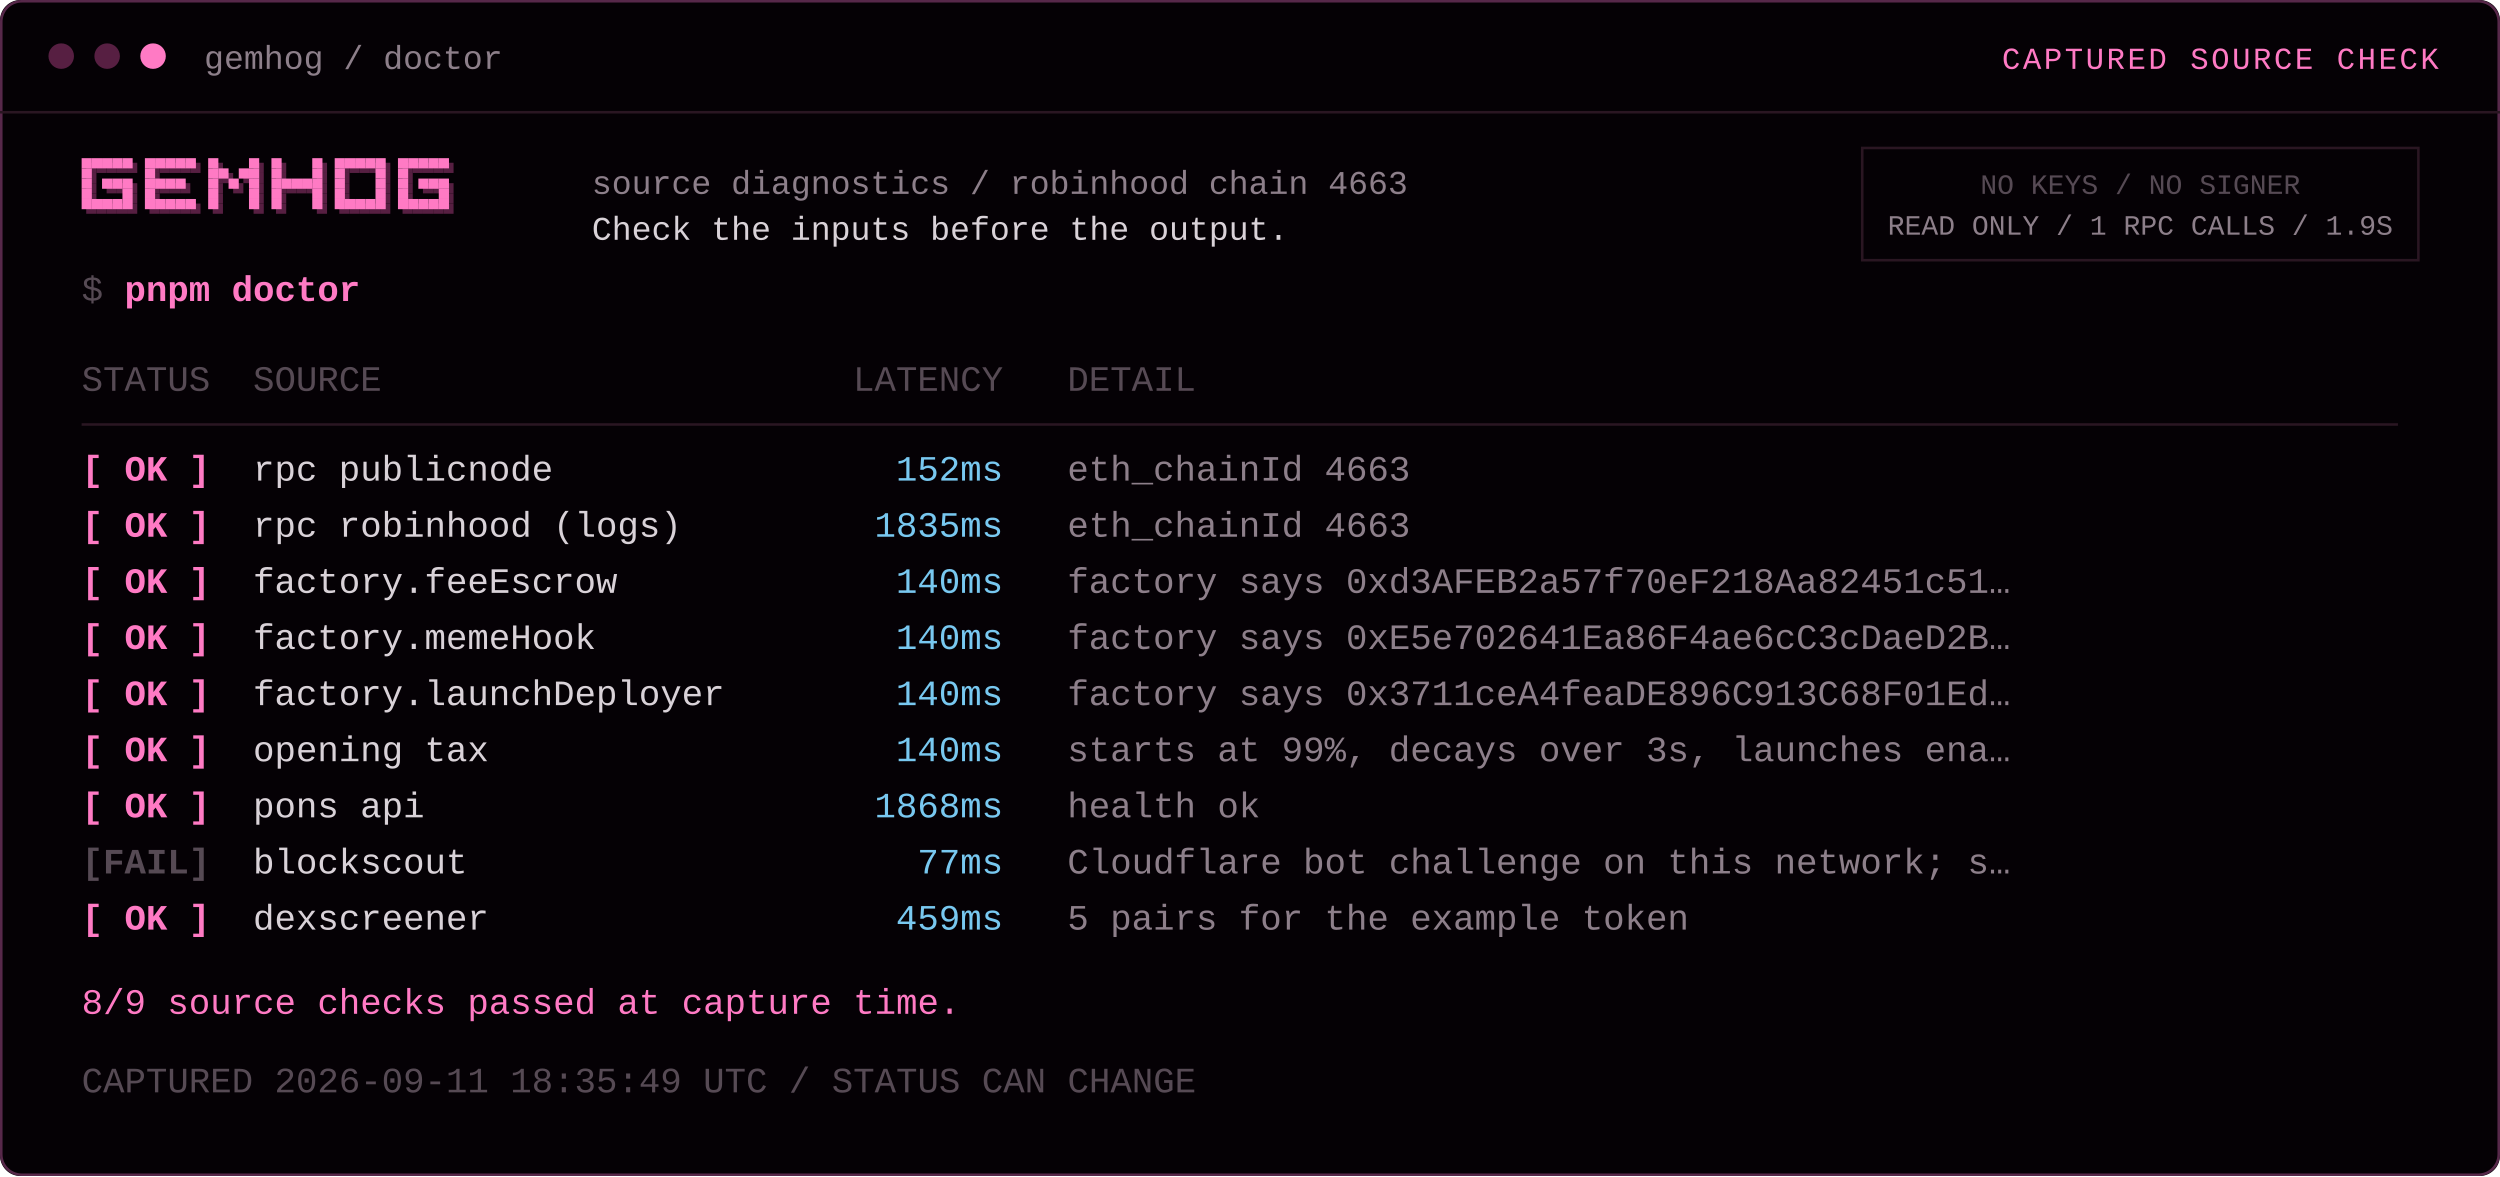
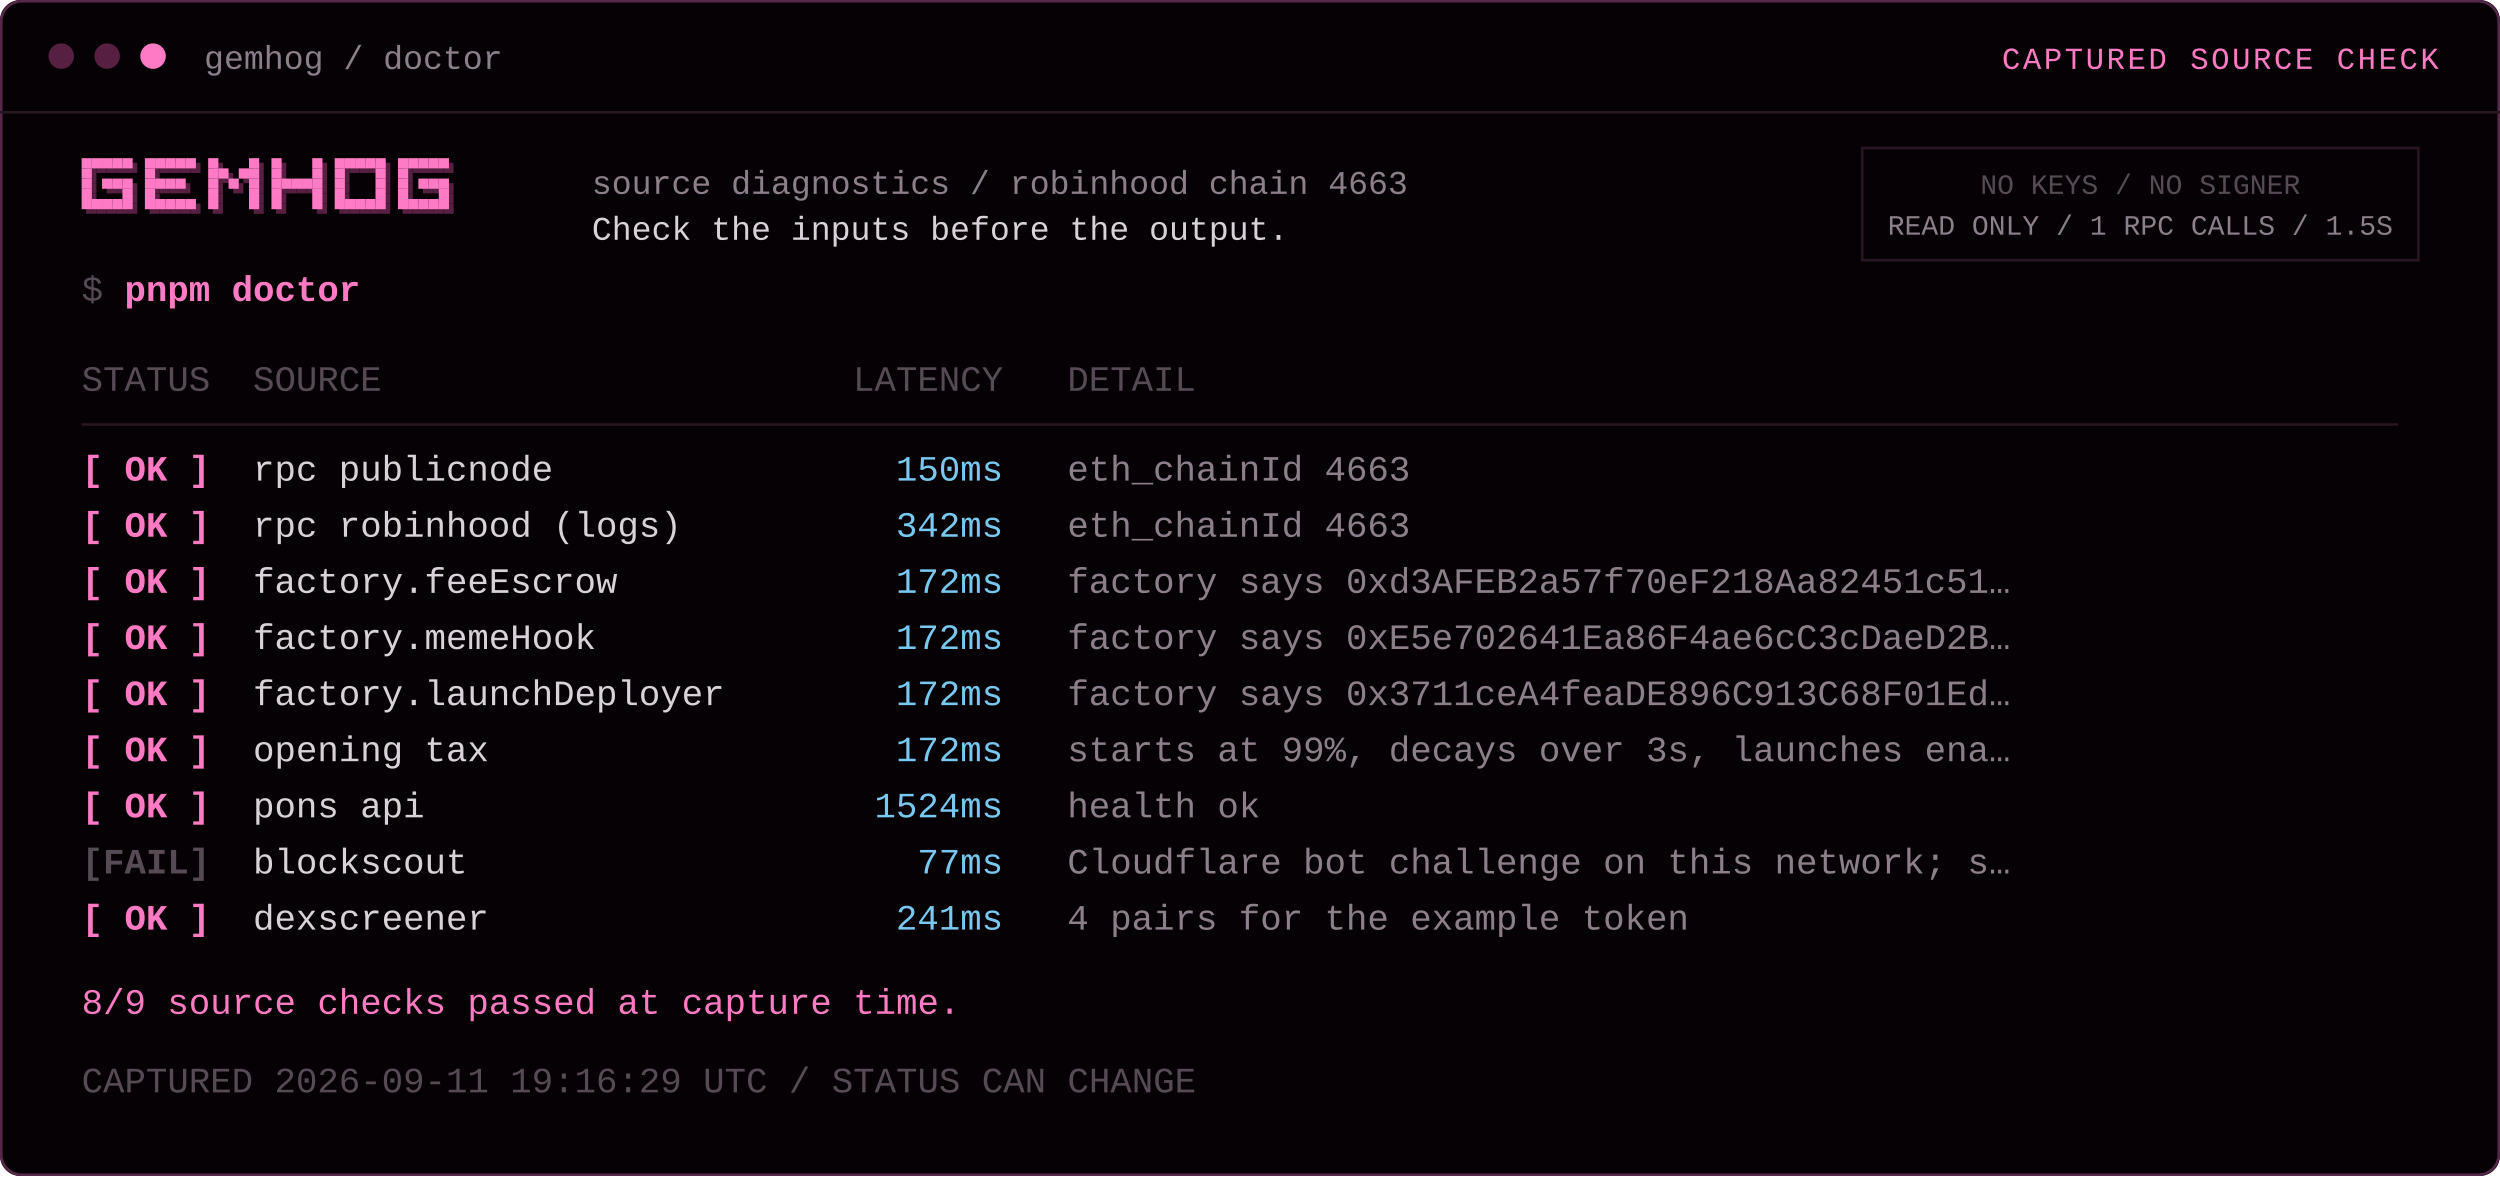
<svg xmlns="http://www.w3.org/2000/svg" width="980" height="461" viewBox="0 0 980 461" role="img">
  <rect width="980" height="461" rx="8" fill="#050105" />
  <rect x="0.5" y="0.5" width="979" height="460" rx="8" fill="none" stroke="#57284a" />
  <line x1="0" y1="44" x2="980" y2="44" stroke="#2a1622" />
  <circle cx="24" cy="22" r="5" fill="#571f42" />
  <circle cx="42" cy="22" r="5" fill="#571f42" />
  <circle cx="60" cy="22" r="5" fill="#ff7ac4" />
  <text x="80" y="27" font-family="'JetBrains Mono','SFMono-Regular',Consolas,'Liberation Mono',monospace" font-size="13" fill="#8d7f8a" xml:space="preserve">gemhog / doctor</text>
  <text x="956" y="27" font-family="'JetBrains Mono','SFMono-Regular',Consolas,'Liberation Mono',monospace" font-size="12" fill="#ff7ac4" text-anchor="end" letter-spacing="1" xml:space="preserve">CAPTURED SOURCE CHECK</text>
  <rect x="33.8" y="63.8" width="4" height="4" fill="#571f42" />
  <rect x="32" y="62" width="4" height="4" fill="#ff7ac4" />
  <rect x="37.8" y="63.8" width="4" height="4" fill="#571f42" />
  <rect x="36" y="62" width="4" height="4" fill="#ff7ac4" />
  <rect x="41.8" y="63.8" width="4" height="4" fill="#571f42" />
  <rect x="40" y="62" width="4" height="4" fill="#ff7ac4" />
  <rect x="45.8" y="63.8" width="4" height="4" fill="#571f42" />
  <rect x="44" y="62" width="4" height="4" fill="#ff7ac4" />
  <rect x="49.8" y="63.8" width="4" height="4" fill="#571f42" />
  <rect x="48" y="62" width="4" height="4" fill="#ff7ac4" />
  <rect x="33.8" y="67.8" width="4" height="4" fill="#571f42" />
  <rect x="32" y="66" width="4" height="4" fill="#ff7ac4" />
  <rect x="33.8" y="71.8" width="4" height="4" fill="#571f42" />
  <rect x="32" y="70" width="4" height="4" fill="#ff7ac4" />
  <rect x="41.8" y="71.8" width="4" height="4" fill="#571f42" />
  <rect x="40" y="70" width="4" height="4" fill="#ff7ac4" />
  <rect x="45.8" y="71.8" width="4" height="4" fill="#571f42" />
  <rect x="44" y="70" width="4" height="4" fill="#ff7ac4" />
  <rect x="49.8" y="71.8" width="4" height="4" fill="#571f42" />
  <rect x="48" y="70" width="4" height="4" fill="#ff7ac4" />
  <rect x="33.8" y="75.8" width="4" height="4" fill="#571f42" />
  <rect x="32" y="74" width="4" height="4" fill="#ff7ac4" />
  <rect x="49.8" y="75.8" width="4" height="4" fill="#571f42" />
  <rect x="48" y="74" width="4" height="4" fill="#ff7ac4" />
  <rect x="33.8" y="79.8" width="4" height="4" fill="#571f42" />
  <rect x="32" y="78" width="4" height="4" fill="#ff7ac4" />
  <rect x="37.8" y="79.8" width="4" height="4" fill="#571f42" />
  <rect x="36" y="78" width="4" height="4" fill="#ff7ac4" />
  <rect x="41.8" y="79.8" width="4" height="4" fill="#571f42" />
  <rect x="40" y="78" width="4" height="4" fill="#ff7ac4" />
  <rect x="45.8" y="79.8" width="4" height="4" fill="#571f42" />
  <rect x="44" y="78" width="4" height="4" fill="#ff7ac4" />
  <rect x="49.8" y="79.8" width="4" height="4" fill="#571f42" />
  <rect x="48" y="78" width="4" height="4" fill="#ff7ac4" />
  <rect x="58.6" y="63.8" width="4" height="4" fill="#571f42" />
  <rect x="56.8" y="62" width="4" height="4" fill="#ff7ac4" />
  <rect x="62.6" y="63.8" width="4" height="4" fill="#571f42" />
  <rect x="60.8" y="62" width="4" height="4" fill="#ff7ac4" />
  <rect x="66.6" y="63.8" width="4" height="4" fill="#571f42" />
  <rect x="64.8" y="62" width="4" height="4" fill="#ff7ac4" />
  <rect x="70.6" y="63.8" width="4" height="4" fill="#571f42" />
  <rect x="68.8" y="62" width="4" height="4" fill="#ff7ac4" />
  <rect x="74.6" y="63.8" width="4" height="4" fill="#571f42" />
  <rect x="72.8" y="62" width="4" height="4" fill="#ff7ac4" />
  <rect x="58.6" y="67.8" width="4" height="4" fill="#571f42" />
  <rect x="56.8" y="66" width="4" height="4" fill="#ff7ac4" />
  <rect x="58.6" y="71.8" width="4" height="4" fill="#571f42" />
  <rect x="56.8" y="70" width="4" height="4" fill="#ff7ac4" />
  <rect x="62.6" y="71.8" width="4" height="4" fill="#571f42" />
  <rect x="60.8" y="70" width="4" height="4" fill="#ff7ac4" />
  <rect x="66.6" y="71.8" width="4" height="4" fill="#571f42" />
  <rect x="64.8" y="70" width="4" height="4" fill="#ff7ac4" />
  <rect x="70.6" y="71.8" width="4" height="4" fill="#571f42" />
  <rect x="68.8" y="70" width="4" height="4" fill="#ff7ac4" />
  <rect x="58.6" y="75.8" width="4" height="4" fill="#571f42" />
  <rect x="56.8" y="74" width="4" height="4" fill="#ff7ac4" />
  <rect x="58.6" y="79.8" width="4" height="4" fill="#571f42" />
  <rect x="56.8" y="78" width="4" height="4" fill="#ff7ac4" />
  <rect x="62.6" y="79.8" width="4" height="4" fill="#571f42" />
  <rect x="60.8" y="78" width="4" height="4" fill="#ff7ac4" />
  <rect x="66.6" y="79.8" width="4" height="4" fill="#571f42" />
  <rect x="64.8" y="78" width="4" height="4" fill="#ff7ac4" />
  <rect x="70.6" y="79.8" width="4" height="4" fill="#571f42" />
  <rect x="68.8" y="78" width="4" height="4" fill="#ff7ac4" />
  <rect x="74.6" y="79.8" width="4" height="4" fill="#571f42" />
  <rect x="72.8" y="78" width="4" height="4" fill="#ff7ac4" />
  <rect x="83.4" y="63.8" width="4" height="4" fill="#571f42" />
  <rect x="81.6" y="62" width="4" height="4" fill="#ff7ac4" />
  <rect x="99.4" y="63.8" width="4" height="4" fill="#571f42" />
  <rect x="97.6" y="62" width="4" height="4" fill="#ff7ac4" />
  <rect x="83.4" y="67.8" width="4" height="4" fill="#571f42" />
  <rect x="81.6" y="66" width="4" height="4" fill="#ff7ac4" />
  <rect x="87.4" y="67.8" width="4" height="4" fill="#571f42" />
  <rect x="85.6" y="66" width="4" height="4" fill="#ff7ac4" />
  <rect x="95.4" y="67.8" width="4" height="4" fill="#571f42" />
  <rect x="93.6" y="66" width="4" height="4" fill="#ff7ac4" />
  <rect x="99.4" y="67.8" width="4" height="4" fill="#571f42" />
  <rect x="97.6" y="66" width="4" height="4" fill="#ff7ac4" />
  <rect x="83.4" y="71.8" width="4" height="4" fill="#571f42" />
  <rect x="81.6" y="70" width="4" height="4" fill="#ff7ac4" />
  <rect x="91.4" y="71.8" width="4" height="4" fill="#571f42" />
  <rect x="89.6" y="70" width="4" height="4" fill="#ff7ac4" />
  <rect x="99.4" y="71.8" width="4" height="4" fill="#571f42" />
  <rect x="97.6" y="70" width="4" height="4" fill="#ff7ac4" />
  <rect x="83.4" y="75.8" width="4" height="4" fill="#571f42" />
  <rect x="81.6" y="74" width="4" height="4" fill="#ff7ac4" />
  <rect x="99.4" y="75.8" width="4" height="4" fill="#571f42" />
  <rect x="97.6" y="74" width="4" height="4" fill="#ff7ac4" />
  <rect x="83.4" y="79.8" width="4" height="4" fill="#571f42" />
  <rect x="81.6" y="78" width="4" height="4" fill="#ff7ac4" />
  <rect x="99.4" y="79.8" width="4" height="4" fill="#571f42" />
  <rect x="97.6" y="78" width="4" height="4" fill="#ff7ac4" />
  <rect x="108.2" y="63.8" width="4" height="4" fill="#571f42" />
  <rect x="106.4" y="62" width="4" height="4" fill="#ff7ac4" />
  <rect x="124.2" y="63.8" width="4" height="4" fill="#571f42" />
  <rect x="122.4" y="62" width="4" height="4" fill="#ff7ac4" />
  <rect x="108.2" y="67.8" width="4" height="4" fill="#571f42" />
  <rect x="106.4" y="66" width="4" height="4" fill="#ff7ac4" />
  <rect x="124.2" y="67.8" width="4" height="4" fill="#571f42" />
  <rect x="122.4" y="66" width="4" height="4" fill="#ff7ac4" />
  <rect x="108.2" y="71.8" width="4" height="4" fill="#571f42" />
  <rect x="106.4" y="70" width="4" height="4" fill="#ff7ac4" />
  <rect x="112.2" y="71.8" width="4" height="4" fill="#571f42" />
  <rect x="110.4" y="70" width="4" height="4" fill="#ff7ac4" />
  <rect x="116.2" y="71.8" width="4" height="4" fill="#571f42" />
  <rect x="114.4" y="70" width="4" height="4" fill="#ff7ac4" />
  <rect x="120.2" y="71.8" width="4" height="4" fill="#571f42" />
  <rect x="118.4" y="70" width="4" height="4" fill="#ff7ac4" />
  <rect x="124.2" y="71.8" width="4" height="4" fill="#571f42" />
  <rect x="122.4" y="70" width="4" height="4" fill="#ff7ac4" />
  <rect x="108.2" y="75.8" width="4" height="4" fill="#571f42" />
  <rect x="106.4" y="74" width="4" height="4" fill="#ff7ac4" />
  <rect x="124.2" y="75.8" width="4" height="4" fill="#571f42" />
  <rect x="122.4" y="74" width="4" height="4" fill="#ff7ac4" />
  <rect x="108.2" y="79.8" width="4" height="4" fill="#571f42" />
  <rect x="106.4" y="78" width="4" height="4" fill="#ff7ac4" />
  <rect x="124.2" y="79.8" width="4" height="4" fill="#571f42" />
  <rect x="122.4" y="78" width="4" height="4" fill="#ff7ac4" />
  <rect x="133" y="63.8" width="4" height="4" fill="#571f42" />
  <rect x="131.2" y="62" width="4" height="4" fill="#ff7ac4" />
  <rect x="137" y="63.8" width="4" height="4" fill="#571f42" />
  <rect x="135.2" y="62" width="4" height="4" fill="#ff7ac4" />
  <rect x="141" y="63.8" width="4" height="4" fill="#571f42" />
  <rect x="139.2" y="62" width="4" height="4" fill="#ff7ac4" />
  <rect x="145" y="63.8" width="4" height="4" fill="#571f42" />
  <rect x="143.2" y="62" width="4" height="4" fill="#ff7ac4" />
  <rect x="149" y="63.8" width="4" height="4" fill="#571f42" />
  <rect x="147.2" y="62" width="4" height="4" fill="#ff7ac4" />
  <rect x="133" y="67.8" width="4" height="4" fill="#571f42" />
  <rect x="131.2" y="66" width="4" height="4" fill="#ff7ac4" />
  <rect x="149" y="67.8" width="4" height="4" fill="#571f42" />
  <rect x="147.2" y="66" width="4" height="4" fill="#ff7ac4" />
  <rect x="133" y="71.8" width="4" height="4" fill="#571f42" />
  <rect x="131.2" y="70" width="4" height="4" fill="#ff7ac4" />
  <rect x="149" y="71.8" width="4" height="4" fill="#571f42" />
  <rect x="147.2" y="70" width="4" height="4" fill="#ff7ac4" />
  <rect x="133" y="75.8" width="4" height="4" fill="#571f42" />
  <rect x="131.2" y="74" width="4" height="4" fill="#ff7ac4" />
  <rect x="149" y="75.8" width="4" height="4" fill="#571f42" />
  <rect x="147.2" y="74" width="4" height="4" fill="#ff7ac4" />
  <rect x="133" y="79.8" width="4" height="4" fill="#571f42" />
  <rect x="131.2" y="78" width="4" height="4" fill="#ff7ac4" />
  <rect x="137" y="79.8" width="4" height="4" fill="#571f42" />
  <rect x="135.2" y="78" width="4" height="4" fill="#ff7ac4" />
  <rect x="141" y="79.8" width="4" height="4" fill="#571f42" />
  <rect x="139.2" y="78" width="4" height="4" fill="#ff7ac4" />
  <rect x="145" y="79.8" width="4" height="4" fill="#571f42" />
  <rect x="143.2" y="78" width="4" height="4" fill="#ff7ac4" />
  <rect x="149" y="79.8" width="4" height="4" fill="#571f42" />
  <rect x="147.2" y="78" width="4" height="4" fill="#ff7ac4" />
  <rect x="157.8" y="63.8" width="4" height="4" fill="#571f42" />
  <rect x="156" y="62" width="4" height="4" fill="#ff7ac4" />
  <rect x="161.8" y="63.8" width="4" height="4" fill="#571f42" />
  <rect x="160" y="62" width="4" height="4" fill="#ff7ac4" />
  <rect x="165.8" y="63.8" width="4" height="4" fill="#571f42" />
  <rect x="164" y="62" width="4" height="4" fill="#ff7ac4" />
  <rect x="169.8" y="63.8" width="4" height="4" fill="#571f42" />
  <rect x="168" y="62" width="4" height="4" fill="#ff7ac4" />
  <rect x="173.8" y="63.8" width="4" height="4" fill="#571f42" />
  <rect x="172" y="62" width="4" height="4" fill="#ff7ac4" />
  <rect x="157.8" y="67.8" width="4" height="4" fill="#571f42" />
  <rect x="156" y="66" width="4" height="4" fill="#ff7ac4" />
  <rect x="157.8" y="71.8" width="4" height="4" fill="#571f42" />
  <rect x="156" y="70" width="4" height="4" fill="#ff7ac4" />
  <rect x="165.8" y="71.8" width="4" height="4" fill="#571f42" />
  <rect x="164" y="70" width="4" height="4" fill="#ff7ac4" />
  <rect x="169.8" y="71.8" width="4" height="4" fill="#571f42" />
  <rect x="168" y="70" width="4" height="4" fill="#ff7ac4" />
  <rect x="173.8" y="71.8" width="4" height="4" fill="#571f42" />
  <rect x="172" y="70" width="4" height="4" fill="#ff7ac4" />
  <rect x="157.8" y="75.8" width="4" height="4" fill="#571f42" />
  <rect x="156" y="74" width="4" height="4" fill="#ff7ac4" />
  <rect x="173.8" y="75.8" width="4" height="4" fill="#571f42" />
  <rect x="172" y="74" width="4" height="4" fill="#ff7ac4" />
  <rect x="157.8" y="79.8" width="4" height="4" fill="#571f42" />
  <rect x="156" y="78" width="4" height="4" fill="#ff7ac4" />
  <rect x="161.8" y="79.8" width="4" height="4" fill="#571f42" />
  <rect x="160" y="78" width="4" height="4" fill="#ff7ac4" />
  <rect x="165.8" y="79.8" width="4" height="4" fill="#571f42" />
  <rect x="164" y="78" width="4" height="4" fill="#ff7ac4" />
  <rect x="169.8" y="79.8" width="4" height="4" fill="#571f42" />
  <rect x="168" y="78" width="4" height="4" fill="#ff7ac4" />
  <rect x="173.8" y="79.8" width="4" height="4" fill="#571f42" />
  <rect x="172" y="78" width="4" height="4" fill="#ff7ac4" />
  <text x="232" y="76" font-family="'JetBrains Mono','SFMono-Regular',Consolas,'Liberation Mono',monospace" font-size="13" fill="#8d7f8a" xml:space="preserve">source diagnostics / robinhood chain 4663</text>
  <text x="232" y="94" font-family="'JetBrains Mono','SFMono-Regular',Consolas,'Liberation Mono',monospace" font-size="13" fill="#d9d2d8" xml:space="preserve">Check the inputs before the output.</text>
  <text x="32.0" y="118" font-family="'JetBrains Mono','SFMono-Regular',Consolas,'Liberation Mono',monospace" font-size="14" fill="#564a54" xml:space="preserve">$ </text>
  <text x="48.8" y="118" font-family="'JetBrains Mono','SFMono-Regular',Consolas,'Liberation Mono',monospace" font-size="14" fill="#ff7ac4" font-weight="700" xml:space="preserve">pnpm doctor</text>
  <text x="32.0" y="153.2" font-family="'JetBrains Mono','SFMono-Regular',Consolas,'Liberation Mono',monospace" font-size="14" fill="#564a54" xml:space="preserve">STATUS  </text>
  <text x="99.2" y="153.2" font-family="'JetBrains Mono','SFMono-Regular',Consolas,'Liberation Mono',monospace" font-size="14" fill="#564a54" xml:space="preserve">SOURCE</text>
  <text x="149.6" y="153.2" font-family="'JetBrains Mono','SFMono-Regular',Consolas,'Liberation Mono',monospace" font-size="14" fill="#564a54" xml:space="preserve">                      </text>
  <text x="334.4" y="153.2" font-family="'JetBrains Mono','SFMono-Regular',Consolas,'Liberation Mono',monospace" font-size="14" fill="#564a54" xml:space="preserve">LATENCY</text>
  <text x="393.2" y="153.2" font-family="'JetBrains Mono','SFMono-Regular',Consolas,'Liberation Mono',monospace" font-size="14" fill="#564a54" xml:space="preserve">   DETAIL</text>
  <line x1="32" y1="166.4" x2="940" y2="166.4" stroke="#2a1622" />
  <text x="32.0" y="188.4" font-family="'JetBrains Mono','SFMono-Regular',Consolas,'Liberation Mono',monospace" font-size="14" fill="#ff7ac4" font-weight="700" xml:space="preserve">[ OK ]</text>
  <text x="82.4" y="188.4" font-family="'JetBrains Mono','SFMono-Regular',Consolas,'Liberation Mono',monospace" font-size="14" fill="#d9d2d8" xml:space="preserve">  </text>
  <text x="99.2" y="188.4" font-family="'JetBrains Mono','SFMono-Regular',Consolas,'Liberation Mono',monospace" font-size="14" fill="#d9d2d8" xml:space="preserve">rpc publicnode              </text>
-   <text x="334.4" y="188.4" font-family="'JetBrains Mono','SFMono-Regular',Consolas,'Liberation Mono',monospace" font-size="14" fill="#78c8f0" xml:space="preserve">  152ms</text>
+   <text x="334.4" y="188.4" font-family="'JetBrains Mono','SFMono-Regular',Consolas,'Liberation Mono',monospace" font-size="14" fill="#78c8f0" xml:space="preserve">  150ms</text>
  <text x="393.2" y="188.4" font-family="'JetBrains Mono','SFMono-Regular',Consolas,'Liberation Mono',monospace" font-size="14" fill="#8d7f8a" xml:space="preserve">   eth_chainId 4663</text>
  <text x="32.0" y="210.4" font-family="'JetBrains Mono','SFMono-Regular',Consolas,'Liberation Mono',monospace" font-size="14" fill="#ff7ac4" font-weight="700" xml:space="preserve">[ OK ]</text>
  <text x="82.4" y="210.4" font-family="'JetBrains Mono','SFMono-Regular',Consolas,'Liberation Mono',monospace" font-size="14" fill="#d9d2d8" xml:space="preserve">  </text>
  <text x="99.2" y="210.4" font-family="'JetBrains Mono','SFMono-Regular',Consolas,'Liberation Mono',monospace" font-size="14" fill="#d9d2d8" xml:space="preserve">rpc robinhood (logs)        </text>
-   <text x="334.4" y="210.4" font-family="'JetBrains Mono','SFMono-Regular',Consolas,'Liberation Mono',monospace" font-size="14" fill="#78c8f0" xml:space="preserve"> 1835ms</text>
+   <text x="334.4" y="210.4" font-family="'JetBrains Mono','SFMono-Regular',Consolas,'Liberation Mono',monospace" font-size="14" fill="#78c8f0" xml:space="preserve">  342ms</text>
  <text x="393.2" y="210.4" font-family="'JetBrains Mono','SFMono-Regular',Consolas,'Liberation Mono',monospace" font-size="14" fill="#8d7f8a" xml:space="preserve">   eth_chainId 4663</text>
  <text x="32.0" y="232.4" font-family="'JetBrains Mono','SFMono-Regular',Consolas,'Liberation Mono',monospace" font-size="14" fill="#ff7ac4" font-weight="700" xml:space="preserve">[ OK ]</text>
  <text x="82.4" y="232.4" font-family="'JetBrains Mono','SFMono-Regular',Consolas,'Liberation Mono',monospace" font-size="14" fill="#d9d2d8" xml:space="preserve">  </text>
  <text x="99.2" y="232.4" font-family="'JetBrains Mono','SFMono-Regular',Consolas,'Liberation Mono',monospace" font-size="14" fill="#d9d2d8" xml:space="preserve">factory.feeEscrow           </text>
-   <text x="334.4" y="232.4" font-family="'JetBrains Mono','SFMono-Regular',Consolas,'Liberation Mono',monospace" font-size="14" fill="#78c8f0" xml:space="preserve">  140ms</text>
+   <text x="334.4" y="232.4" font-family="'JetBrains Mono','SFMono-Regular',Consolas,'Liberation Mono',monospace" font-size="14" fill="#78c8f0" xml:space="preserve">  172ms</text>
  <text x="393.2" y="232.4" font-family="'JetBrains Mono','SFMono-Regular',Consolas,'Liberation Mono',monospace" font-size="14" fill="#8d7f8a" xml:space="preserve">   factory says 0xd3AFEB2a57f70eF218Aa82451c51…</text>
  <text x="32.0" y="254.4" font-family="'JetBrains Mono','SFMono-Regular',Consolas,'Liberation Mono',monospace" font-size="14" fill="#ff7ac4" font-weight="700" xml:space="preserve">[ OK ]</text>
  <text x="82.4" y="254.4" font-family="'JetBrains Mono','SFMono-Regular',Consolas,'Liberation Mono',monospace" font-size="14" fill="#d9d2d8" xml:space="preserve">  </text>
  <text x="99.2" y="254.4" font-family="'JetBrains Mono','SFMono-Regular',Consolas,'Liberation Mono',monospace" font-size="14" fill="#d9d2d8" xml:space="preserve">factory.memeHook            </text>
-   <text x="334.4" y="254.4" font-family="'JetBrains Mono','SFMono-Regular',Consolas,'Liberation Mono',monospace" font-size="14" fill="#78c8f0" xml:space="preserve">  140ms</text>
+   <text x="334.4" y="254.4" font-family="'JetBrains Mono','SFMono-Regular',Consolas,'Liberation Mono',monospace" font-size="14" fill="#78c8f0" xml:space="preserve">  172ms</text>
  <text x="393.2" y="254.4" font-family="'JetBrains Mono','SFMono-Regular',Consolas,'Liberation Mono',monospace" font-size="14" fill="#8d7f8a" xml:space="preserve">   factory says 0xE5e702641Ea86F4ae6cC3cDaeD2B…</text>
  <text x="32.0" y="276.4" font-family="'JetBrains Mono','SFMono-Regular',Consolas,'Liberation Mono',monospace" font-size="14" fill="#ff7ac4" font-weight="700" xml:space="preserve">[ OK ]</text>
  <text x="82.4" y="276.4" font-family="'JetBrains Mono','SFMono-Regular',Consolas,'Liberation Mono',monospace" font-size="14" fill="#d9d2d8" xml:space="preserve">  </text>
  <text x="99.2" y="276.4" font-family="'JetBrains Mono','SFMono-Regular',Consolas,'Liberation Mono',monospace" font-size="14" fill="#d9d2d8" xml:space="preserve">factory.launchDeployer      </text>
-   <text x="334.4" y="276.4" font-family="'JetBrains Mono','SFMono-Regular',Consolas,'Liberation Mono',monospace" font-size="14" fill="#78c8f0" xml:space="preserve">  140ms</text>
+   <text x="334.4" y="276.4" font-family="'JetBrains Mono','SFMono-Regular',Consolas,'Liberation Mono',monospace" font-size="14" fill="#78c8f0" xml:space="preserve">  172ms</text>
  <text x="393.2" y="276.4" font-family="'JetBrains Mono','SFMono-Regular',Consolas,'Liberation Mono',monospace" font-size="14" fill="#8d7f8a" xml:space="preserve">   factory says 0x3711ceA4feaDE896C913C68F01Ed…</text>
  <text x="32.0" y="298.4" font-family="'JetBrains Mono','SFMono-Regular',Consolas,'Liberation Mono',monospace" font-size="14" fill="#ff7ac4" font-weight="700" xml:space="preserve">[ OK ]</text>
  <text x="82.4" y="298.4" font-family="'JetBrains Mono','SFMono-Regular',Consolas,'Liberation Mono',monospace" font-size="14" fill="#d9d2d8" xml:space="preserve">  </text>
  <text x="99.2" y="298.4" font-family="'JetBrains Mono','SFMono-Regular',Consolas,'Liberation Mono',monospace" font-size="14" fill="#d9d2d8" xml:space="preserve">opening tax                 </text>
-   <text x="334.4" y="298.4" font-family="'JetBrains Mono','SFMono-Regular',Consolas,'Liberation Mono',monospace" font-size="14" fill="#78c8f0" xml:space="preserve">  140ms</text>
+   <text x="334.4" y="298.4" font-family="'JetBrains Mono','SFMono-Regular',Consolas,'Liberation Mono',monospace" font-size="14" fill="#78c8f0" xml:space="preserve">  172ms</text>
  <text x="393.2" y="298.4" font-family="'JetBrains Mono','SFMono-Regular',Consolas,'Liberation Mono',monospace" font-size="14" fill="#8d7f8a" xml:space="preserve">   starts at 99%, decays over 3s, launches ena…</text>
  <text x="32.0" y="320.4" font-family="'JetBrains Mono','SFMono-Regular',Consolas,'Liberation Mono',monospace" font-size="14" fill="#ff7ac4" font-weight="700" xml:space="preserve">[ OK ]</text>
  <text x="82.4" y="320.4" font-family="'JetBrains Mono','SFMono-Regular',Consolas,'Liberation Mono',monospace" font-size="14" fill="#d9d2d8" xml:space="preserve">  </text>
  <text x="99.2" y="320.4" font-family="'JetBrains Mono','SFMono-Regular',Consolas,'Liberation Mono',monospace" font-size="14" fill="#d9d2d8" xml:space="preserve">pons api                    </text>
-   <text x="334.4" y="320.4" font-family="'JetBrains Mono','SFMono-Regular',Consolas,'Liberation Mono',monospace" font-size="14" fill="#78c8f0" xml:space="preserve"> 1868ms</text>
+   <text x="334.4" y="320.4" font-family="'JetBrains Mono','SFMono-Regular',Consolas,'Liberation Mono',monospace" font-size="14" fill="#78c8f0" xml:space="preserve"> 1524ms</text>
  <text x="393.2" y="320.4" font-family="'JetBrains Mono','SFMono-Regular',Consolas,'Liberation Mono',monospace" font-size="14" fill="#8d7f8a" xml:space="preserve">   health ok</text>
  <text x="32.0" y="342.4" font-family="'JetBrains Mono','SFMono-Regular',Consolas,'Liberation Mono',monospace" font-size="14" fill="#564a54" font-weight="700" xml:space="preserve">[FAIL]</text>
  <text x="82.4" y="342.4" font-family="'JetBrains Mono','SFMono-Regular',Consolas,'Liberation Mono',monospace" font-size="14" fill="#d9d2d8" xml:space="preserve">  </text>
  <text x="99.2" y="342.4" font-family="'JetBrains Mono','SFMono-Regular',Consolas,'Liberation Mono',monospace" font-size="14" fill="#d9d2d8" xml:space="preserve">blockscout                  </text>
  <text x="334.4" y="342.4" font-family="'JetBrains Mono','SFMono-Regular',Consolas,'Liberation Mono',monospace" font-size="14" fill="#78c8f0" xml:space="preserve">   77ms</text>
  <text x="393.2" y="342.4" font-family="'JetBrains Mono','SFMono-Regular',Consolas,'Liberation Mono',monospace" font-size="14" fill="#8d7f8a" xml:space="preserve">   Cloudflare bot challenge on this network; s…</text>
  <text x="32.0" y="364.4" font-family="'JetBrains Mono','SFMono-Regular',Consolas,'Liberation Mono',monospace" font-size="14" fill="#ff7ac4" font-weight="700" xml:space="preserve">[ OK ]</text>
  <text x="82.4" y="364.4" font-family="'JetBrains Mono','SFMono-Regular',Consolas,'Liberation Mono',monospace" font-size="14" fill="#d9d2d8" xml:space="preserve">  </text>
  <text x="99.2" y="364.4" font-family="'JetBrains Mono','SFMono-Regular',Consolas,'Liberation Mono',monospace" font-size="14" fill="#d9d2d8" xml:space="preserve">dexscreener                 </text>
-   <text x="334.4" y="364.4" font-family="'JetBrains Mono','SFMono-Regular',Consolas,'Liberation Mono',monospace" font-size="14" fill="#78c8f0" xml:space="preserve">  459ms</text>
-   <text x="393.2" y="364.4" font-family="'JetBrains Mono','SFMono-Regular',Consolas,'Liberation Mono',monospace" font-size="14" fill="#8d7f8a" xml:space="preserve">   5 pairs for the example token</text>
+   <text x="334.4" y="364.4" font-family="'JetBrains Mono','SFMono-Regular',Consolas,'Liberation Mono',monospace" font-size="14" fill="#78c8f0" xml:space="preserve">  241ms</text>
+   <text x="393.2" y="364.4" font-family="'JetBrains Mono','SFMono-Regular',Consolas,'Liberation Mono',monospace" font-size="14" fill="#8d7f8a" xml:space="preserve">   4 pairs for the example token</text>
  <text x="32.0" y="397.4" font-family="'JetBrains Mono','SFMono-Regular',Consolas,'Liberation Mono',monospace" font-size="14" fill="#ff7ac4" xml:space="preserve">8/9 source checks passed at capture time.</text>
-   <text x="32.0" y="428.2" font-family="'JetBrains Mono','SFMono-Regular',Consolas,'Liberation Mono',monospace" font-size="14" fill="#564a54" xml:space="preserve">CAPTURED 2026-09-11 18:35:49 UTC / STATUS CAN CHANGE</text>
+   <text x="32.0" y="428.2" font-family="'JetBrains Mono','SFMono-Regular',Consolas,'Liberation Mono',monospace" font-size="14" fill="#564a54" xml:space="preserve">CAPTURED 2026-09-11 19:16:29 UTC / STATUS CAN CHANGE</text>
  <rect x="730" y="58" width="218" height="44" fill="none" stroke="#2a1622" />
  <text x="839" y="76" font-family="'JetBrains Mono','SFMono-Regular',Consolas,'Liberation Mono',monospace" font-size="11" fill="#564a54" text-anchor="middle" xml:space="preserve">NO KEYS / NO SIGNER</text>
-   <text x="839" y="92" font-family="'JetBrains Mono','SFMono-Regular',Consolas,'Liberation Mono',monospace" font-size="11" fill="#8d7f8a" text-anchor="middle" xml:space="preserve">READ ONLY / 1 RPC CALLS / 1.9S</text>
+   <text x="839" y="92" font-family="'JetBrains Mono','SFMono-Regular',Consolas,'Liberation Mono',monospace" font-size="11" fill="#8d7f8a" text-anchor="middle" xml:space="preserve">READ ONLY / 1 RPC CALLS / 1.5S</text>
</svg>
